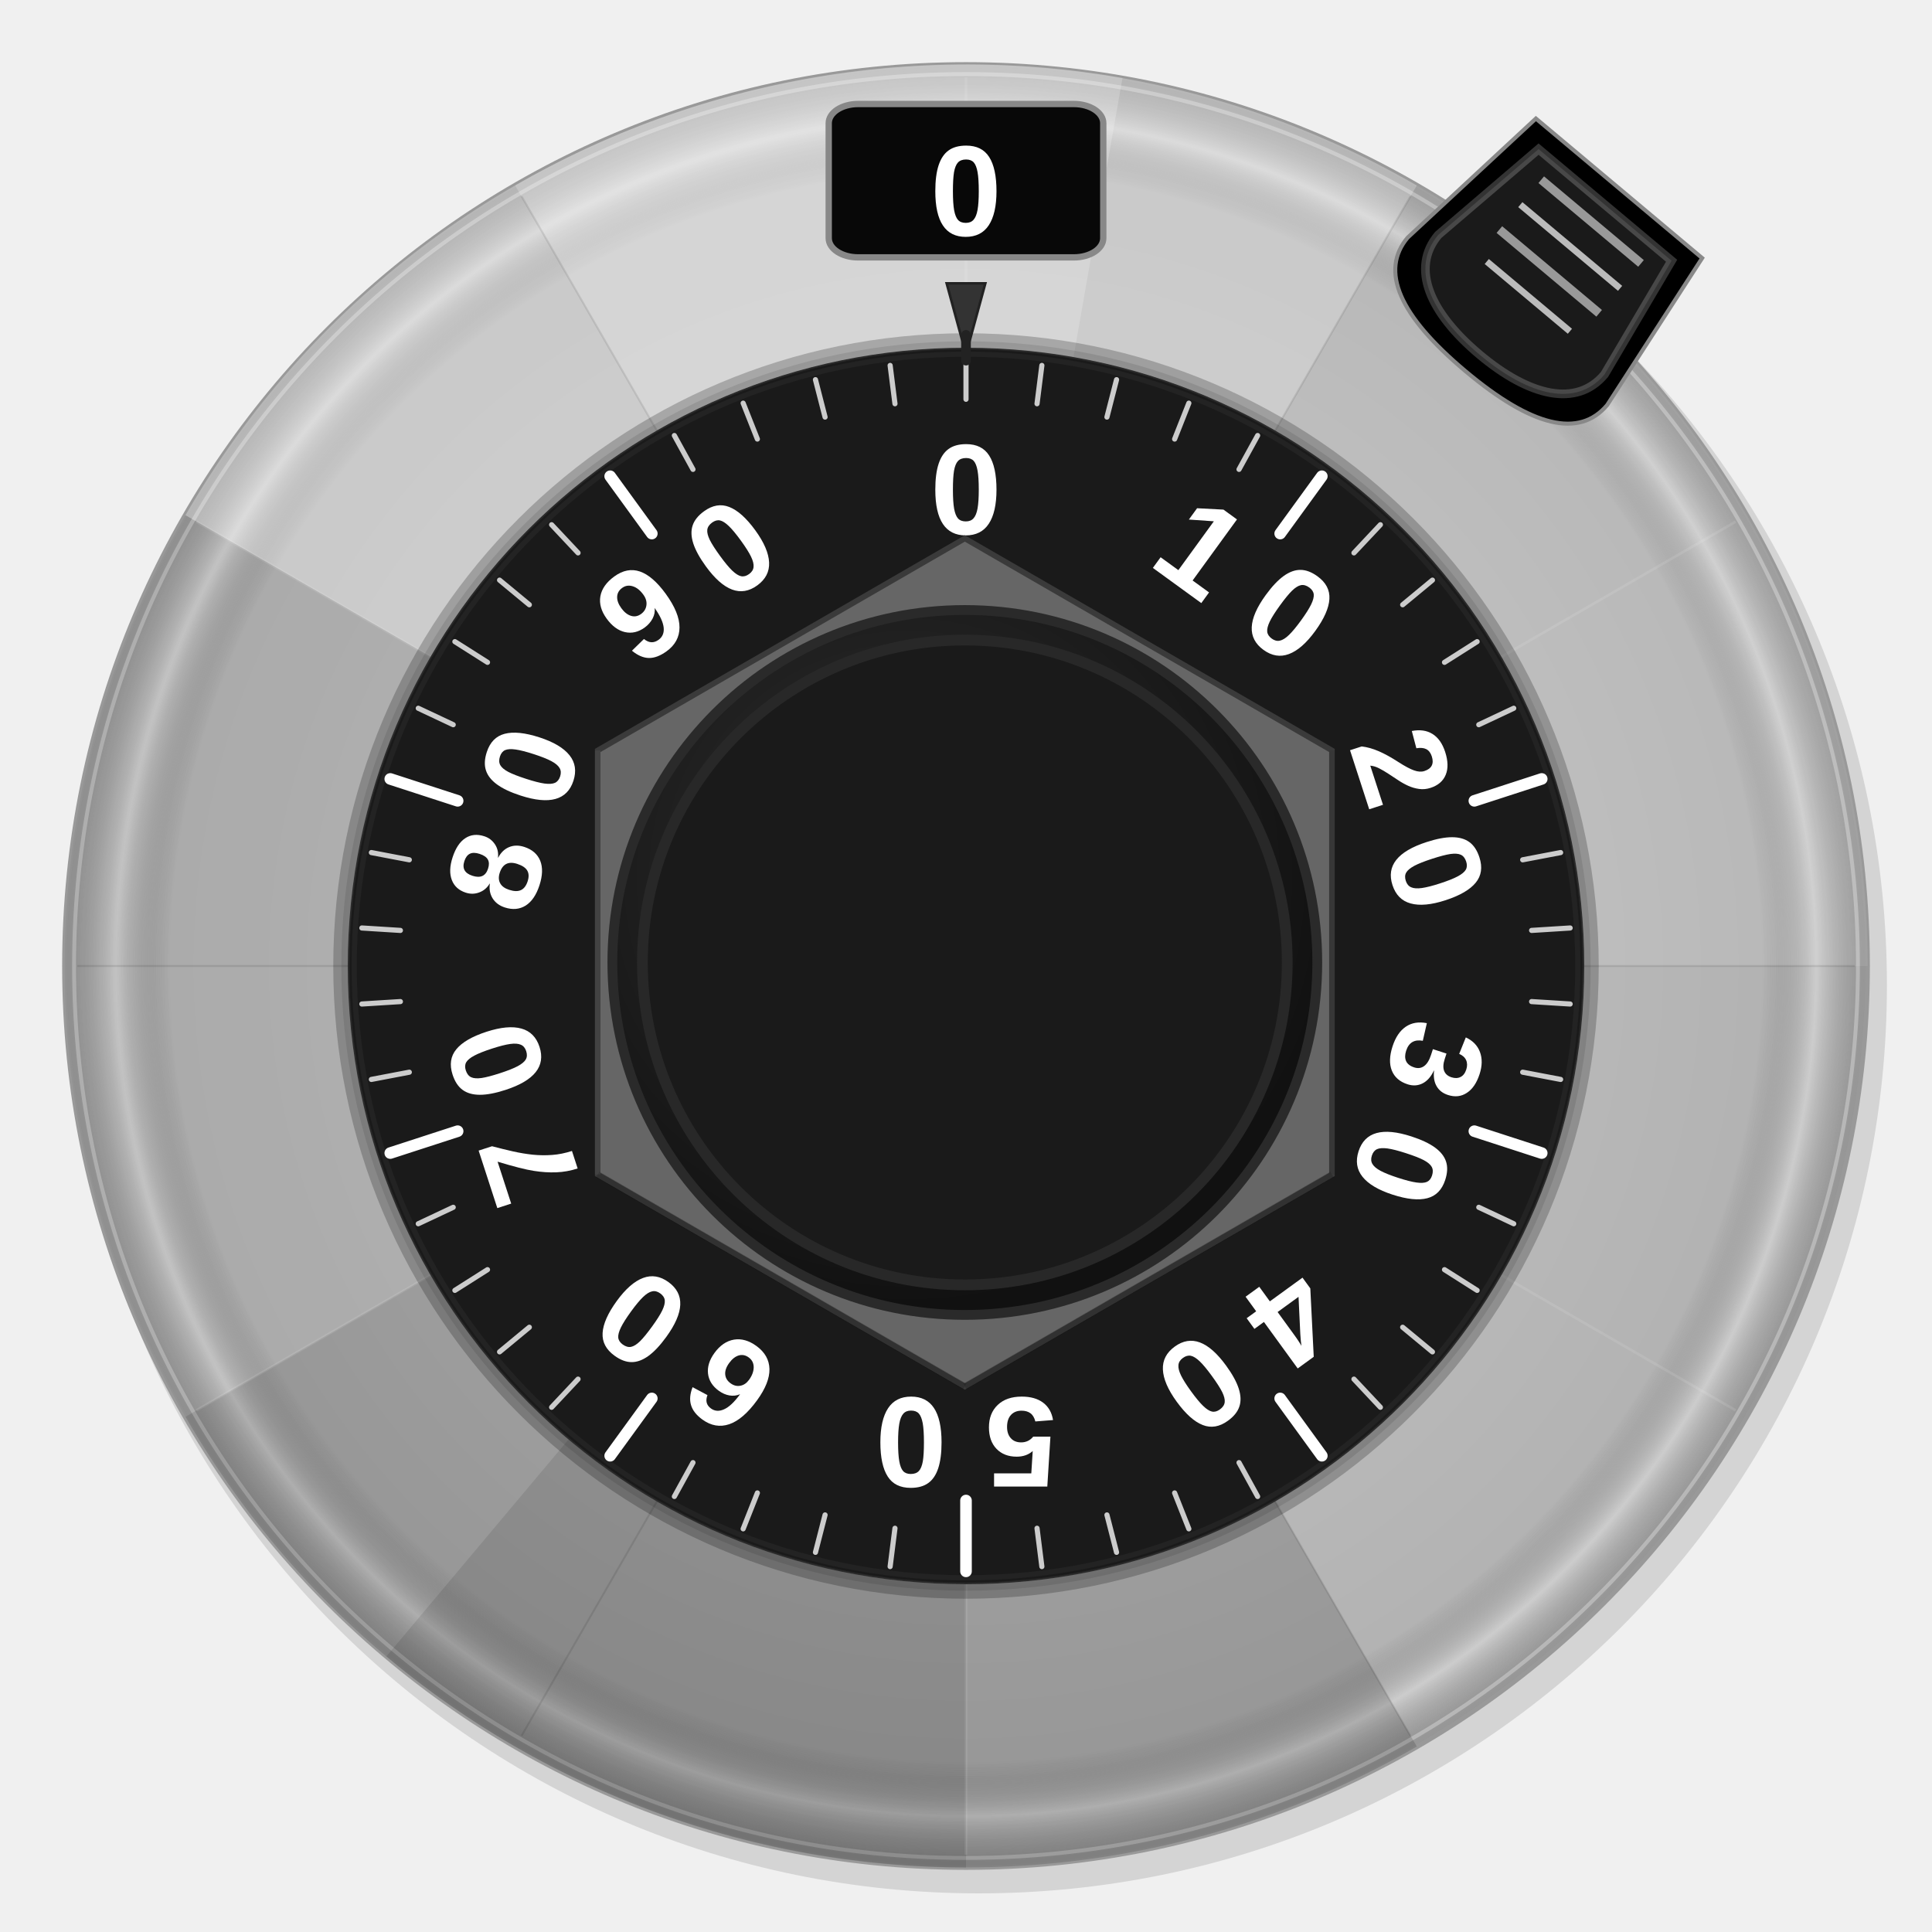
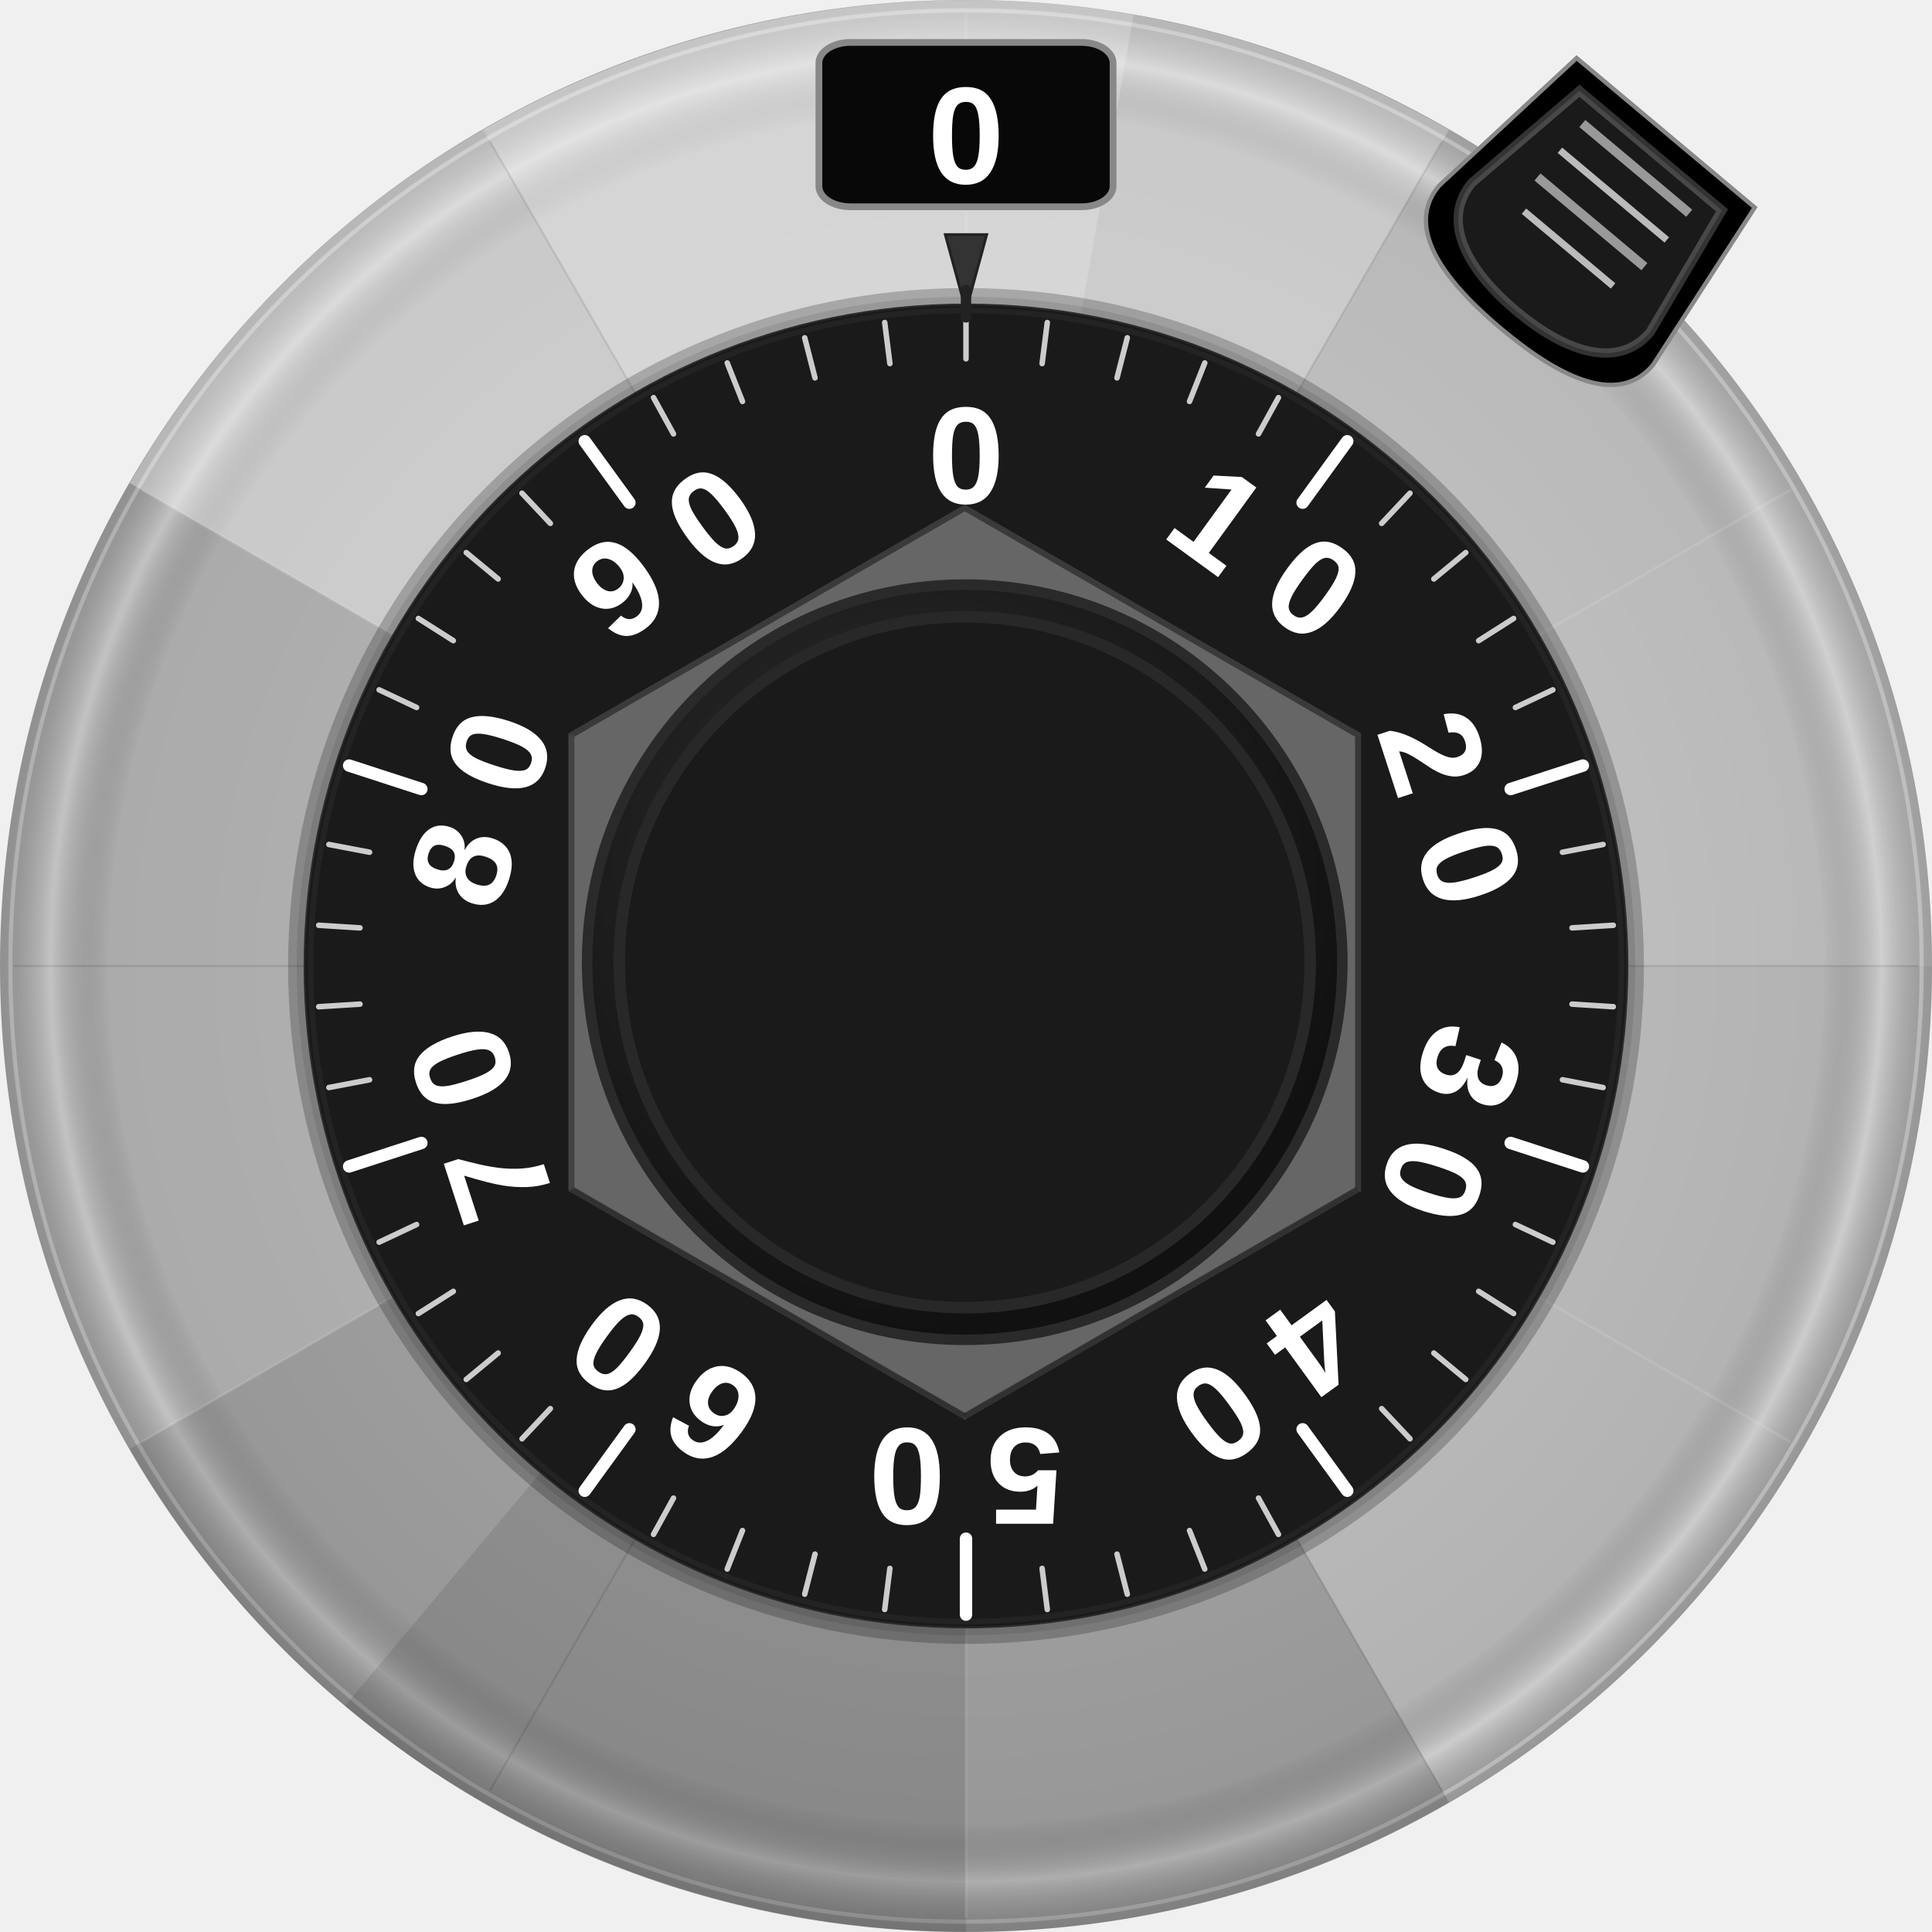
- <svg xmlns="http://www.w3.org/2000/svg" viewBox="0 0 300 300" width="300" height="300" version="1.1" id="svg138" xml:space="preserve">
+ <svg xmlns="http://www.w3.org/2000/svg" viewBox="10 10 280 280" width="280" height="280" version="1.1" id="svg138" xml:space="preserve">
  <defs id="defs25">
    <radialGradient id="vd-metal" cx="50%" cy="50%" r="50%">
      <stop offset="0%" stop-color="#c8c8c8" id="stop1" />
      <stop offset="100%" stop-color="#b0b0b0" id="stop2" />
    </radialGradient>
    <radialGradient id="vd-bevel" cx="50%" cy="50%" r="50%">
      <stop offset="88%" stop-color="#000000" stop-opacity="0" id="stop3" />
      <stop offset="94%" stop-color="rgb(255,255,255)" stop-opacity="0.35" id="stop4" />
      <stop offset="100%" stop-color="rgb(0,0,0)" stop-opacity="0.15" id="stop5" />
    </radialGradient>
    <linearGradient id="vd-coneSpec1" x1="0%" y1="0%" x2="100%" y2="100%">
      <stop offset="0%" stop-color="rgb(255,255,255)" stop-opacity="0.55" id="stop6" />
      <stop offset="12%" stop-color="rgb(255,255,255)" stop-opacity="0.35" id="stop7" />
      <stop offset="30%" stop-color="rgb(255,255,255)" stop-opacity="0.12" id="stop8" />
      <stop offset="48%" stop-color="#000000" stop-opacity="0" id="stop9" />
      <stop offset="65%" stop-color="rgb(0,0,0)" stop-opacity="0.05" id="stop10" />
      <stop offset="82%" stop-color="rgb(0,0,0)" stop-opacity="0.12" id="stop11" />
      <stop offset="100%" stop-color="rgb(0,0,0)" stop-opacity="0.20" id="stop12" />
    </linearGradient>
    <linearGradient id="vd-coneSpec2" x1="100%" y1="0%" x2="0%" y2="100%">
      <stop offset="0%" stop-color="rgb(255,255,255)" stop-opacity="0.18" id="stop13" />
      <stop offset="20%" stop-color="rgb(255,255,255)" stop-opacity="0.06" id="stop14" />
      <stop offset="45%" stop-color="#000000" stop-opacity="0" id="stop15" />
      <stop offset="70%" stop-color="rgb(0,0,0)" stop-opacity="0.04" id="stop16" />
      <stop offset="100%" stop-color="rgb(0,0,0)" stop-opacity="0.10" id="stop17" />
    </linearGradient>
    <radialGradient id="vd-coneInner" cx="50%" cy="50%" r="50%">
      <stop offset="55%" stop-color="rgb(0,0,0)" stop-opacity="0.10" id="stop18" />
      <stop offset="68%" stop-color="#000000" stop-opacity="0" id="stop19" />
      <stop offset="100%" stop-color="#000000" stop-opacity="0" id="stop20" />
    </radialGradient>
    <radialGradient id="vd-knob" cx="154.082" cy="128.884" r="46.315" gradientTransform="scale(0.9304788,1.074715)" fx="154.082" fy="128.884" gradientUnits="userSpaceOnUse">
      <stop offset="0%" stop-color="#404040" id="stop21" />
      <stop offset="50%" stop-color="#2a2a2a" id="stop22" />
      <stop offset="100%" stop-color="#151515" id="stop23" />
    </radialGradient>
    <radialGradient id="vd-cap" cx="147.08" cy="145.62" r="21.9" fx="147.08" fy="145.62" gradientUnits="userSpaceOnUse">
      <stop offset="0%" stop-color="#333" id="stop24" />
      <stop offset="100%" stop-color="#111" id="stop25" />
    </radialGradient>
    <mask id="vd-ringMask">
      <rect width="300" height="300" fill="white" id="rect25" />
      <circle cx="150" cy="150" r="96" fill="black" id="circle25" />
    </mask>
    <line id="vd-majTick" x1="150" y1="56" x2="150" y2="67" stroke="#ffffff" stroke-width="1.8" stroke-linecap="round" />
    <line id="vd-minTick" x1="150" y1="56" x2="150" y2="62" stroke="#cccccc" stroke-width="0.8" stroke-linecap="round" />
  </defs>
  <g id="GyratoryBlackDisk" style="display:inline">
    <circle cx="150" cy="150" r="96" fill="#1a1a1a" id="circle26" />
    <circle cx="150" cy="150" r="96" fill="none" stroke="#2a2a2a" stroke-width="0.5" id="circle27" />
    <circle cx="150" cy="150" r="95" fill="none" stroke="#ffffff" stroke-opacity="0.04" stroke-width="0.8" id="circle28" />
    <use href="#vd-minTick" id="use28" />
    <use href="#vd-majTick" transform="rotate(36,150,150)" id="use29" />
    <use href="#vd-majTick" transform="rotate(72,150,150)" id="use30" />
    <use href="#vd-majTick" transform="rotate(108,150,150)" id="use31" />
    <use href="#vd-majTick" transform="rotate(144,150,150)" id="use32" />
    <use href="#vd-majTick" transform="rotate(180,150,150)" id="use33" />
    <use href="#vd-majTick" transform="rotate(-144,150,150)" id="use34" />
    <use href="#vd-majTick" transform="rotate(-108,150,150)" id="use35" />
    <use href="#vd-majTick" transform="rotate(-72,150,150)" id="use36" />
    <use href="#vd-majTick" transform="rotate(-36,150,150)" id="use37" />
    <use href="#vd-minTick" transform="rotate(7.2,150,150)" id="use38" />
    <use href="#vd-minTick" transform="rotate(14.4,150,150)" id="use39" />
    <use href="#vd-minTick" transform="rotate(21.6,150,150)" id="use40" />
    <use href="#vd-minTick" transform="rotate(28.8,150,150)" id="use41" />
    <use href="#vd-minTick" transform="rotate(43.2,150,150)" id="use42" />
    <use href="#vd-minTick" transform="rotate(50.4,150,150)" id="use43" />
    <use href="#vd-minTick" transform="rotate(57.6,150,150)" id="use44" />
    <use href="#vd-minTick" transform="rotate(64.8,150,150)" id="use45" />
    <use href="#vd-minTick" transform="rotate(79.2,150,150)" id="use46" />
    <use href="#vd-minTick" transform="rotate(86.4,150,150)" id="use47" />
    <use href="#vd-minTick" transform="rotate(93.6,150,150)" id="use48" />
    <use href="#vd-minTick" transform="rotate(100.8,150,150)" id="use49" />
    <use href="#vd-minTick" transform="rotate(115.2,150,150)" id="use50" />
    <use href="#vd-minTick" transform="rotate(122.4,150,150)" id="use51" />
    <use href="#vd-minTick" transform="rotate(129.6,150,150)" id="use52" />
    <use href="#vd-minTick" transform="rotate(136.8,150,150)" id="use53" />
    <use href="#vd-minTick" transform="rotate(151.2,150,150)" id="use54" />
    <use href="#vd-minTick" transform="rotate(158.4,150,150)" id="use55" />
    <use href="#vd-minTick" transform="rotate(165.6,150,150)" id="use56" />
    <use href="#vd-minTick" transform="rotate(172.8,150,150)" id="use57" />
    <use href="#vd-minTick" transform="rotate(-172.8,150,150)" id="use58" />
    <use href="#vd-minTick" transform="rotate(-165.6,150,150)" id="use59" />
    <use href="#vd-minTick" transform="rotate(-158.4,150,150)" id="use60" />
    <use href="#vd-minTick" transform="rotate(-151.2,150,150)" id="use61" />
    <use href="#vd-minTick" transform="rotate(-136.8,150,150)" id="use62" />
    <use href="#vd-minTick" transform="rotate(-129.6,150,150)" id="use63" />
    <use href="#vd-minTick" transform="rotate(-122.4,150,150)" id="use64" />
    <use href="#vd-minTick" transform="rotate(-115.2,150,150)" id="use65" />
    <use href="#vd-minTick" transform="rotate(-100.8,150,150)" id="use66" />
    <use href="#vd-minTick" transform="rotate(-93.6,150,150)" id="use67" />
    <use href="#vd-minTick" transform="rotate(-86.4,150,150)" id="use68" />
    <use href="#vd-minTick" transform="rotate(-79.2,150,150)" id="use69" />
    <use href="#vd-minTick" transform="rotate(-64.8,150,150)" id="use70" />
    <use href="#vd-minTick" transform="rotate(-57.6,150,150)" id="use71" />
    <use href="#vd-minTick" transform="rotate(-50.4,150,150)" id="use72" />
    <use href="#vd-minTick" transform="rotate(-43.2,150,150)" id="use73" />
    <use href="#vd-minTick" transform="rotate(-28.8,150,150)" id="use74" />
    <use href="#vd-minTick" transform="rotate(-21.6,150,150)" id="use75" />
    <use href="#vd-minTick" transform="rotate(-14.4,150,150)" id="use76" />
    <use href="#vd-minTick" transform="rotate(-7.2,150,150)" id="use77" />
    <g font-family="'DIN Bold', 'Futura Bold', Futura, 'Univers 55', 'Helvetica Neue', Arial, sans-serif" font-weight="bold" font-size="14px" fill="#ffffff" dominant-baseline="central" id="g96">
      <text x="150" y="76" text-anchor="middle" id="text77" style="-inkscape-font-specification:'DIN Bold, Futura Bold, Futura, Helvetica Neue, Arial, sans-serif, Bold';font-family:'DIN Bold', 'Futura Bold', Futura, 'Helvetica Neue', Arial, sans-serif;font-weight:bold;font-style:normal;font-stretch:normal;font-variant:normal;font-size:20px;font-variant-ligatures:normal;font-variant-caps:normal;font-variant-numeric:normal;font-variant-east-asian:normal">0</text>
      <g transform="rotate(36,150,150)" id="g79">
        <text x="147" y="76" text-anchor="end" id="text78" style="-inkscape-font-specification:'DIN Bold, Futura Bold, Futura, Helvetica Neue, Arial, sans-serif, Bold';font-family:'DIN Bold', 'Futura Bold', Futura, 'Helvetica Neue', Arial, sans-serif;font-weight:bold;font-style:normal;font-stretch:normal;font-variant:normal;font-size:20px;font-variant-ligatures:normal;font-variant-caps:normal;font-variant-numeric:normal;font-variant-east-asian:normal">1</text>
        <text x="153" y="76" text-anchor="start" id="text79" style="-inkscape-font-specification:'DIN Bold, Futura Bold, Futura, Helvetica Neue, Arial, sans-serif, Bold';font-family:'DIN Bold', 'Futura Bold', Futura, 'Helvetica Neue', Arial, sans-serif;font-weight:bold;font-style:normal;font-stretch:normal;font-variant:normal;font-size:20px;font-variant-ligatures:normal;font-variant-caps:normal;font-variant-numeric:normal;font-variant-east-asian:normal">0</text>
      </g>
      <g transform="rotate(72,150,150)" id="g81">
        <text x="147" y="76" text-anchor="end" id="text80" style="-inkscape-font-specification:'DIN Bold, Futura Bold, Futura, Helvetica Neue, Arial, sans-serif, Bold';font-family:'DIN Bold', 'Futura Bold', Futura, 'Helvetica Neue', Arial, sans-serif;font-weight:bold;font-style:normal;font-stretch:normal;font-variant:normal;font-size:20px;font-variant-ligatures:normal;font-variant-caps:normal;font-variant-numeric:normal;font-variant-east-asian:normal">2</text>
        <text x="153" y="76" text-anchor="start" id="text81" style="-inkscape-font-specification:'DIN Bold, Futura Bold, Futura, Helvetica Neue, Arial, sans-serif, Bold';font-family:'DIN Bold', 'Futura Bold', Futura, 'Helvetica Neue', Arial, sans-serif;font-weight:bold;font-style:normal;font-stretch:normal;font-variant:normal;font-size:20px;font-variant-ligatures:normal;font-variant-caps:normal;font-variant-numeric:normal;font-variant-east-asian:normal">0</text>
      </g>
      <g transform="rotate(108,150,150)" id="g83">
        <text x="147" y="76" text-anchor="end" id="text82" style="-inkscape-font-specification:'DIN Bold, Futura Bold, Futura, Helvetica Neue, Arial, sans-serif, Bold';font-family:'DIN Bold', 'Futura Bold', Futura, 'Helvetica Neue', Arial, sans-serif;font-weight:bold;font-style:normal;font-stretch:normal;font-variant:normal;font-size:20px;font-variant-ligatures:normal;font-variant-caps:normal;font-variant-numeric:normal;font-variant-east-asian:normal">3</text>
        <text x="153" y="76" text-anchor="start" id="text83" style="-inkscape-font-specification:'DIN Bold, Futura Bold, Futura, Helvetica Neue, Arial, sans-serif, Bold';font-family:'DIN Bold', 'Futura Bold', Futura, 'Helvetica Neue', Arial, sans-serif;font-weight:bold;font-style:normal;font-stretch:normal;font-variant:normal;font-size:20px;font-variant-ligatures:normal;font-variant-caps:normal;font-variant-numeric:normal;font-variant-east-asian:normal">0</text>
      </g>
      <g transform="rotate(144,150,150)" id="g85">
        <text x="147" y="76" text-anchor="end" id="text84" style="-inkscape-font-specification:'DIN Bold, Futura Bold, Futura, Helvetica Neue, Arial, sans-serif, Bold';font-family:'DIN Bold', 'Futura Bold', Futura, 'Helvetica Neue', Arial, sans-serif;font-weight:bold;font-style:normal;font-stretch:normal;font-variant:normal;font-size:20px;font-variant-ligatures:normal;font-variant-caps:normal;font-variant-numeric:normal;font-variant-east-asian:normal">4</text>
        <text x="153" y="76" text-anchor="start" id="text85" style="-inkscape-font-specification:'DIN Bold, Futura Bold, Futura, Helvetica Neue, Arial, sans-serif, Bold';font-family:'DIN Bold', 'Futura Bold', Futura, 'Helvetica Neue', Arial, sans-serif;font-weight:bold;font-style:normal;font-stretch:normal;font-variant:normal;font-size:20px;font-variant-ligatures:normal;font-variant-caps:normal;font-variant-numeric:normal;font-variant-east-asian:normal">0</text>
      </g>
      <g transform="rotate(180,150,150)" id="g87">
        <text x="147" y="76" text-anchor="end" id="text86" style="-inkscape-font-specification:'DIN Bold, Futura Bold, Futura, Helvetica Neue, Arial, sans-serif, Bold';font-family:'DIN Bold', 'Futura Bold', Futura, 'Helvetica Neue', Arial, sans-serif;font-weight:bold;font-style:normal;font-stretch:normal;font-variant:normal;font-size:20px;font-variant-ligatures:normal;font-variant-caps:normal;font-variant-numeric:normal;font-variant-east-asian:normal">5</text>
        <text x="153" y="76" text-anchor="start" id="text87" style="-inkscape-font-specification:'DIN Bold, Futura Bold, Futura, Helvetica Neue, Arial, sans-serif, Bold';font-family:'DIN Bold', 'Futura Bold', Futura, 'Helvetica Neue', Arial, sans-serif;font-weight:bold;font-style:normal;font-stretch:normal;font-variant:normal;font-size:20px;font-variant-ligatures:normal;font-variant-caps:normal;font-variant-numeric:normal;font-variant-east-asian:normal">0</text>
      </g>
      <g transform="rotate(-144,150,150)" id="g89">
        <text x="147" y="76" text-anchor="end" id="text88" style="-inkscape-font-specification:'DIN Bold, Futura Bold, Futura, Helvetica Neue, Arial, sans-serif, Bold';font-family:'DIN Bold', 'Futura Bold', Futura, 'Helvetica Neue', Arial, sans-serif;font-weight:bold;font-style:normal;font-stretch:normal;font-variant:normal;font-size:20px;font-variant-ligatures:normal;font-variant-caps:normal;font-variant-numeric:normal;font-variant-east-asian:normal">6</text>
        <text x="153" y="76" text-anchor="start" id="text89" style="-inkscape-font-specification:'DIN Bold, Futura Bold, Futura, Helvetica Neue, Arial, sans-serif, Bold';font-family:'DIN Bold', 'Futura Bold', Futura, 'Helvetica Neue', Arial, sans-serif;font-weight:bold;font-style:normal;font-stretch:normal;font-variant:normal;font-size:20px;font-variant-ligatures:normal;font-variant-caps:normal;font-variant-numeric:normal;font-variant-east-asian:normal">0</text>
      </g>
      <g transform="rotate(-108,150,150)" id="g91">
        <text x="147" y="76" text-anchor="end" id="text90" style="-inkscape-font-specification:'DIN Bold, Futura Bold, Futura, Helvetica Neue, Arial, sans-serif, Bold';font-family:'DIN Bold', 'Futura Bold', Futura, 'Helvetica Neue', Arial, sans-serif;font-weight:bold;font-style:normal;font-stretch:normal;font-variant:normal;font-size:20px;font-variant-ligatures:normal;font-variant-caps:normal;font-variant-numeric:normal;font-variant-east-asian:normal">7</text>
        <text x="153" y="76" text-anchor="start" id="text91" style="-inkscape-font-specification:'DIN Bold, Futura Bold, Futura, Helvetica Neue, Arial, sans-serif, Bold';font-family:'DIN Bold', 'Futura Bold', Futura, 'Helvetica Neue', Arial, sans-serif;font-weight:bold;font-style:normal;font-stretch:normal;font-variant:normal;font-size:20px;font-variant-ligatures:normal;font-variant-caps:normal;font-variant-numeric:normal;font-variant-east-asian:normal">0</text>
      </g>
      <g transform="rotate(-72,150,150)" id="g93">
        <text x="147" y="76" text-anchor="end" id="text92" style="-inkscape-font-specification:'DIN Bold, Futura Bold, Futura, Helvetica Neue, Arial, sans-serif, Bold';font-family:'DIN Bold', 'Futura Bold', Futura, 'Helvetica Neue', Arial, sans-serif;font-weight:bold;font-style:normal;font-stretch:normal;font-variant:normal;font-size:20px;font-variant-ligatures:normal;font-variant-caps:normal;font-variant-numeric:normal;font-variant-east-asian:normal">8</text>
        <text x="153" y="76" text-anchor="start" id="text93" style="-inkscape-font-specification:'DIN Bold, Futura Bold, Futura, Helvetica Neue, Arial, sans-serif, Bold';font-family:'DIN Bold', 'Futura Bold', Futura, 'Helvetica Neue', Arial, sans-serif;font-weight:bold;font-style:normal;font-stretch:normal;font-variant:normal;font-size:20px;font-variant-ligatures:normal;font-variant-caps:normal;font-variant-numeric:normal;font-variant-east-asian:normal">0</text>
      </g>
      <g transform="rotate(-36,150,150)" id="g95">
        <text x="147" y="76" text-anchor="end" id="text94" style="-inkscape-font-specification:'DIN Bold, Futura Bold, Futura, Helvetica Neue, Arial, sans-serif, Bold';font-family:'DIN Bold', 'Futura Bold', Futura, 'Helvetica Neue', Arial, sans-serif;font-weight:bold;font-style:normal;font-stretch:normal;font-variant:normal;font-size:20px;font-variant-ligatures:normal;font-variant-caps:normal;font-variant-numeric:normal;font-variant-east-asian:normal">9</text>
        <text x="153" y="76" text-anchor="start" id="text95" style="-inkscape-font-specification:'DIN Bold, Futura Bold, Futura, Helvetica Neue, Arial, sans-serif, Bold';font-family:'DIN Bold', 'Futura Bold', Futura, 'Helvetica Neue', Arial, sans-serif;font-weight:bold;font-style:normal;font-stretch:normal;font-variant:normal;font-size:20px;font-variant-ligatures:normal;font-variant-caps:normal;font-variant-numeric:normal;font-variant-east-asian:normal">0</text>
      </g>
    </g>
  </g>
  <g id="FixedSilverOuterDisk" style="display:inline">
    <g mask="url(#vd-ringMask)" id="g118">
-       <circle cx="152" cy="153" r="141" fill="#000000" fill-opacity="0.12" id="circle96" />
      <circle cx="150" cy="150" r="140" fill="url(#vd-metal)" id="circle97" />
      <circle cx="150" cy="150" r="140" fill="url(#vd-bevel)" id="circle98" />
-       <circle cx="150" cy="150" r="140" fill="none" stroke="#999999" stroke-width="0.7" id="circle99" />
+       <circle cx="150" cy="150" r="140" fill="none" stroke="#999999" stroke-width="0.7" id="circle99" style="display:none" />
      <circle cx="150" cy="150" r="138.5" fill="none" stroke="#ffffff" stroke-opacity="0.3" stroke-width="0.6" id="circle100" />
      <path d="M 66.9,102 28.8,80 A 140,140 0 0 1 220,28.8 L 198,66.9 A 96,96 0 0 0 66.9,102 Z" fill="#ffffff" fill-opacity="0.3" id="path100" />
      <path d="M 102,66.9 80,28.8 a 140,140 0 0 1 94.3,-16.7 l -7.6,43.3 A 96,96 0 0 0 102,66.9 Z" fill="#ffffff" fill-opacity="0.2" id="path101" />
      <path d="M 198,66.9 220,28.8 A 140,140 0 0 1 290,150 H 246 A 96,96 0 0 0 198,66.9 Z" fill="#ffffff" fill-opacity="0.08" id="path102" />
      <path d="m 198,233.1 22,38.1 A 140,140 0 0 1 28.8,220 L 66.9,198 A 96,96 0 0 0 198,233.1 Z" fill="#000000" fill-opacity="0.15" id="path103" />
      <path d="m 150,246 v 44 A 140,140 0 0 1 60,257.2 L 88.3,223.5 A 96,96 0 0 0 150,246 Z" fill="#000000" fill-opacity="0.1" id="path104" />
      <path d="m 66.9,198 -38.1,22 a 140,140 0 0 1 0,-140 l 38.1,22 a 96,96 0 0 0 0,96 z" fill="#000000" fill-opacity="0.05" id="path105" />
      <g stroke-linecap="butt" opacity="0.1" id="g116">
        <line x1="150" y1="12" x2="150" y2="96" stroke="#ffffff" stroke-width="0.4" id="line105" />
        <line x1="150" y1="12" x2="150" y2="96" transform="rotate(30,150,150)" stroke="#000000" stroke-width="0.3" id="line106" />
        <line x1="150" y1="12" x2="150" y2="96" transform="rotate(60,150,150)" stroke="#ffffff" stroke-width="0.4" id="line107" />
        <line x1="150" y1="12" x2="150" y2="96" transform="rotate(90,150,150)" stroke="#000000" stroke-width="0.3" id="line108" />
        <line x1="150" y1="12" x2="150" y2="96" transform="rotate(120,150,150)" stroke="#ffffff" stroke-width="0.4" id="line109" />
        <line x1="150" y1="12" x2="150" y2="96" transform="rotate(150,150,150)" stroke="#000000" stroke-width="0.3" id="line110" />
        <line x1="150" y1="12" x2="150" y2="96" transform="rotate(180,150,150)" stroke="#ffffff" stroke-width="0.4" id="line111" />
        <line x1="150" y1="12" x2="150" y2="96" transform="rotate(-150,150,150)" stroke="#000000" stroke-width="0.3" id="line112" />
        <line x1="150" y1="12" x2="150" y2="96" transform="rotate(-120,150,150)" stroke="#ffffff" stroke-width="0.4" id="line113" />
        <line x1="150" y1="12" x2="150" y2="96" transform="rotate(-90,150,150)" stroke="#000000" stroke-width="0.3" id="line114" />
        <line x1="150" y1="12" x2="150" y2="96" transform="rotate(-60,150,150)" stroke="#ffffff" stroke-width="0.4" id="line115" />
        <line x1="150" y1="12" x2="150" y2="96" transform="rotate(-30,150,150)" stroke="#000000" stroke-width="0.3" id="line116" />
      </g>
-       <circle cx="150" cy="150" r="140" fill="url(#vd-coneInner)" id="circle116" />
-       <circle cx="150" cy="150" r="97" fill="none" stroke="#000000" stroke-opacity="0.22" stroke-width="2.5" id="circle117" />
-       <circle cx="150" cy="150" r="96.5" fill="none" stroke="#000000" stroke-opacity="0.1" stroke-width="1" id="circle118" />
+       <circle cx="150" cy="150" r="140" fill="url(#vd-coneInner)" id="circle116" style="display:inline" />
+       <circle cx="150" cy="150" r="97" fill="none" stroke="#000000" stroke-opacity="0.22" stroke-width="2.5" id="circle117" style="display:inline" />
+       <circle cx="150" cy="150" r="96.5" fill="none" stroke="#000000" stroke-opacity="0.1" stroke-width="1" id="circle118" style="display:inline" />
    </g>
    <rect x="128.684" y="16.149" width="42.631" height="23.817" rx="4.568" ry="2.977" fill="#080808" stroke="#888888" stroke-width="0.983" id="rect118" />
    <rect x="137" y="15" width="26" height="4" rx="1" fill="#000000" fill-opacity="0.5" id="rect119" style="display:none" />
    <rect x="137" y="33" width="26" height="4" rx="1" fill="#000000" fill-opacity="0.3" id="rect120" style="display:none" />
    <text id="counterDigit" x="150" y="29.646" text-anchor="middle" dominant-baseline="central" font-family="'DIN Bold', 'Futura Bold', Futura, 'Helvetica Neue', Arial, sans-serif" font-size="19px" font-weight="bold" fill="#ffffff" style="font-style:normal;font-variant:normal;font-weight:bold;font-stretch:normal;font-size:20px;font-family:'DIN Bold', 'Futura Bold', Futura, 'Helvetica Neue', Arial, sans-serif;-inkscape-font-specification:'DIN Bold, Futura Bold, Futura, Helvetica Neue, Arial, sans-serif, Bold';font-variant-ligatures:normal;font-variant-caps:normal;font-variant-numeric:normal;font-variant-east-asian:normal">0</text>
    <polygon points="153,44 150,55 147,44 " fill="#333333" stroke="#222222" stroke-width="0.4" id="polygon120" />
    <line x1="150" y1="52" x2="150" y2="56" stroke="#222222" stroke-width="1.5" stroke-linecap="round" id="line120" />
  </g>
  <g id="ClickableBrakeLever" style="display:inline" transform="matrix(3.370568,0,0,3.370568,-570.5008,-99.37324)">
    <g transform="rotate(40,150,150)" id="g124">
      <path d="m 145,4 h 10 l 1,8 c 0,2 -2,3 -6,3 -4,0 -6,-1 -6,-3 z" fill="#a8a8a8" stroke="#888888" stroke-width="0.6" id="path120" style="fill:#000000;stroke-width:0.185;stroke-dasharray:none" />
      <path d="m 146,5 h 8 l 1,6 c 0,2 -2,3 -5,3 -3,0 -5,-1 -5,-3 z" fill="none" stroke="#ffffff" stroke-opacity="0.2" stroke-width="0.4" id="path121" style="fill:#1a1a1a" />
      <line x1="147" y1="6" x2="153" y2="6" stroke="#999999" stroke-width="0.4" id="line121" />
      <line x1="147" y1="7.5" x2="153" y2="7.5" stroke="#bbbbbb" stroke-width="0.3" id="line122" />
      <line x1="147" y1="9" x2="153" y2="9" stroke="#999999" stroke-width="0.4" id="line123" />
      <line x1="147.5" y1="10.5" x2="152.5" y2="10.5" stroke="#bbbbbb" stroke-width="0.3" id="line124" />
    </g>
  </g>
  <g id="CentralHexKnob" style="display:inline" transform="matrix(1.732653,0,0,1.732653,-110.0811,-110.4474)">
    <circle cx="151" cy="152" r="42" fill="#000000" fill-opacity="0.2" id="circle124" style="display:none" />
    <circle cx="150" cy="150" r="42" fill="#111111" id="circle125" style="display:none" />
    <circle cx="150" cy="150" r="42" fill="none" stroke="#000000" stroke-opacity="0.3" stroke-width="1" id="circle126" style="display:none" />
    <polygon points="117.1,131 150,112 182.9,131 182.9,169 150,188 117.1,169 " fill="#d8d8d8" stroke="#3a3a3a" stroke-width="0.5" id="polygon126" style="display:inline;fill:#666666" />
    <polygon points="117.1,131 150,150 150,112 " fill="#ffffff" fill-opacity="0.06" id="polygon127" style="display:none" />
    <polygon points="150,112 182.9,131 150,150 " fill="#ffffff" fill-opacity="0.04" id="polygon128" style="display:none" />
    <polygon points="117.1,169 150,188 150,150 " fill="#000000" fill-opacity="0.06" id="polygon129" style="display:none" />
    <polygon points="182.9,169 150,188 150,150 " fill="#000000" fill-opacity="0.1" id="polygon130" style="display:none" />
    <line x1="117.1" y1="131" x2="150" y2="112" stroke="#ffffff" stroke-opacity="0.12" stroke-width="0.6" id="line130" style="display:none" />
    <line x1="150" y1="112" x2="182.9" y2="131" stroke="#ffffff" stroke-opacity="0.1" stroke-width="0.6" id="line131" style="display:none" />
    <line x1="182.9" y1="169" x2="150" y2="188" stroke="#000000" stroke-opacity="0.15" stroke-width="0.6" id="line132" />
    <line x1="150" y1="188" x2="117.1" y2="169" stroke="#000000" stroke-opacity="0.15" stroke-width="0.6" id="line133" />
    <line x1="182.9" y1="131" x2="182.9" y2="169" stroke="#000000" stroke-opacity="0.05" stroke-width="0.5" id="line134" style="display:inline" />
    <line x1="117.1" y1="131" x2="117.1" y2="169" stroke="#ffffff" stroke-opacity="0.05" stroke-width="0.5" id="line135" style="display:inline" />
    <g id="g138" transform="matrix(1.754827,0,0,1.754827,-113.224,-113.224)">
      <circle cx="150" cy="150" r="18" fill="url(#vd-cap)" stroke="#2a2a2a" stroke-width="0.5" id="circle135" style="display:inline;fill:url(#vd-cap)" />
      <circle cx="150" cy="150" r="16" fill="none" stroke="#ffffff" stroke-opacity="0.06" stroke-width="0.5" id="circle136" style="display:none" />
      <circle cx="150" cy="150" r="16.466" fill="#1a1a1a" stroke="#282828" stroke-width="0.549" id="circle137" style="display:inline" />
    </g>
    <circle cx="150" cy="116" r="2" fill="#4a4a4a" stroke="#333333" stroke-width="0.3" id="circle138" style="display:none" />
  </g>
</svg>
